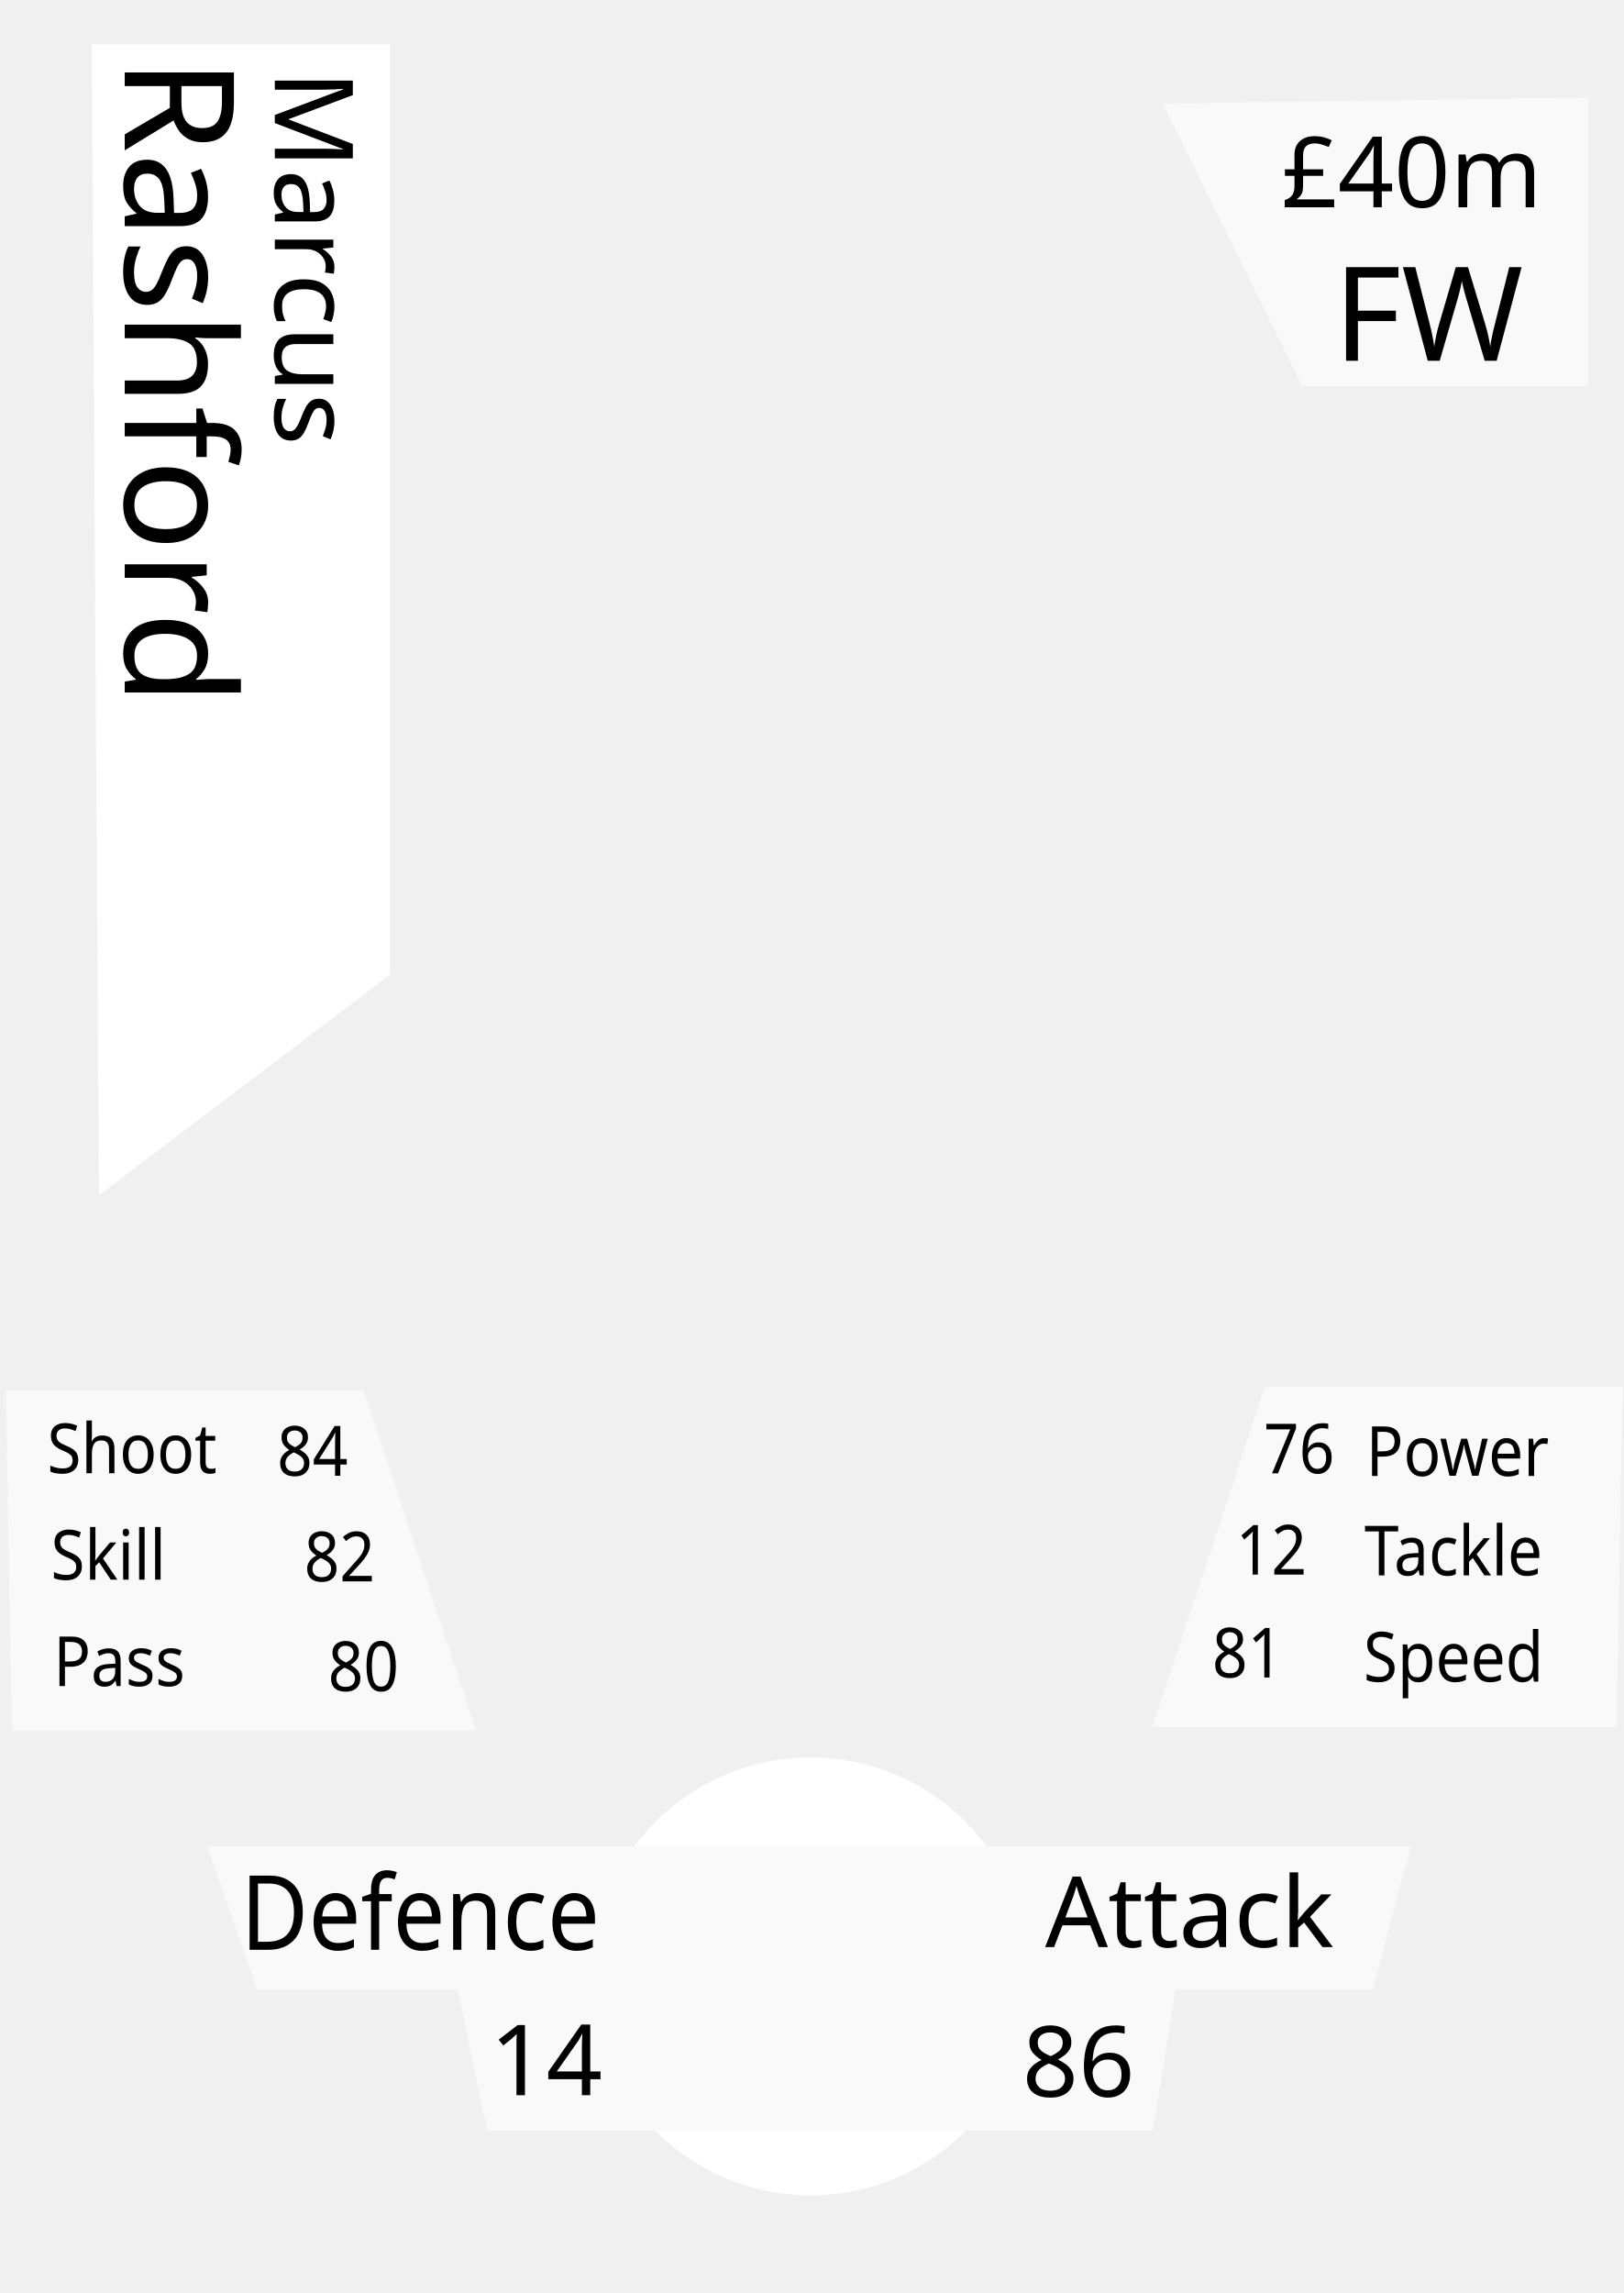
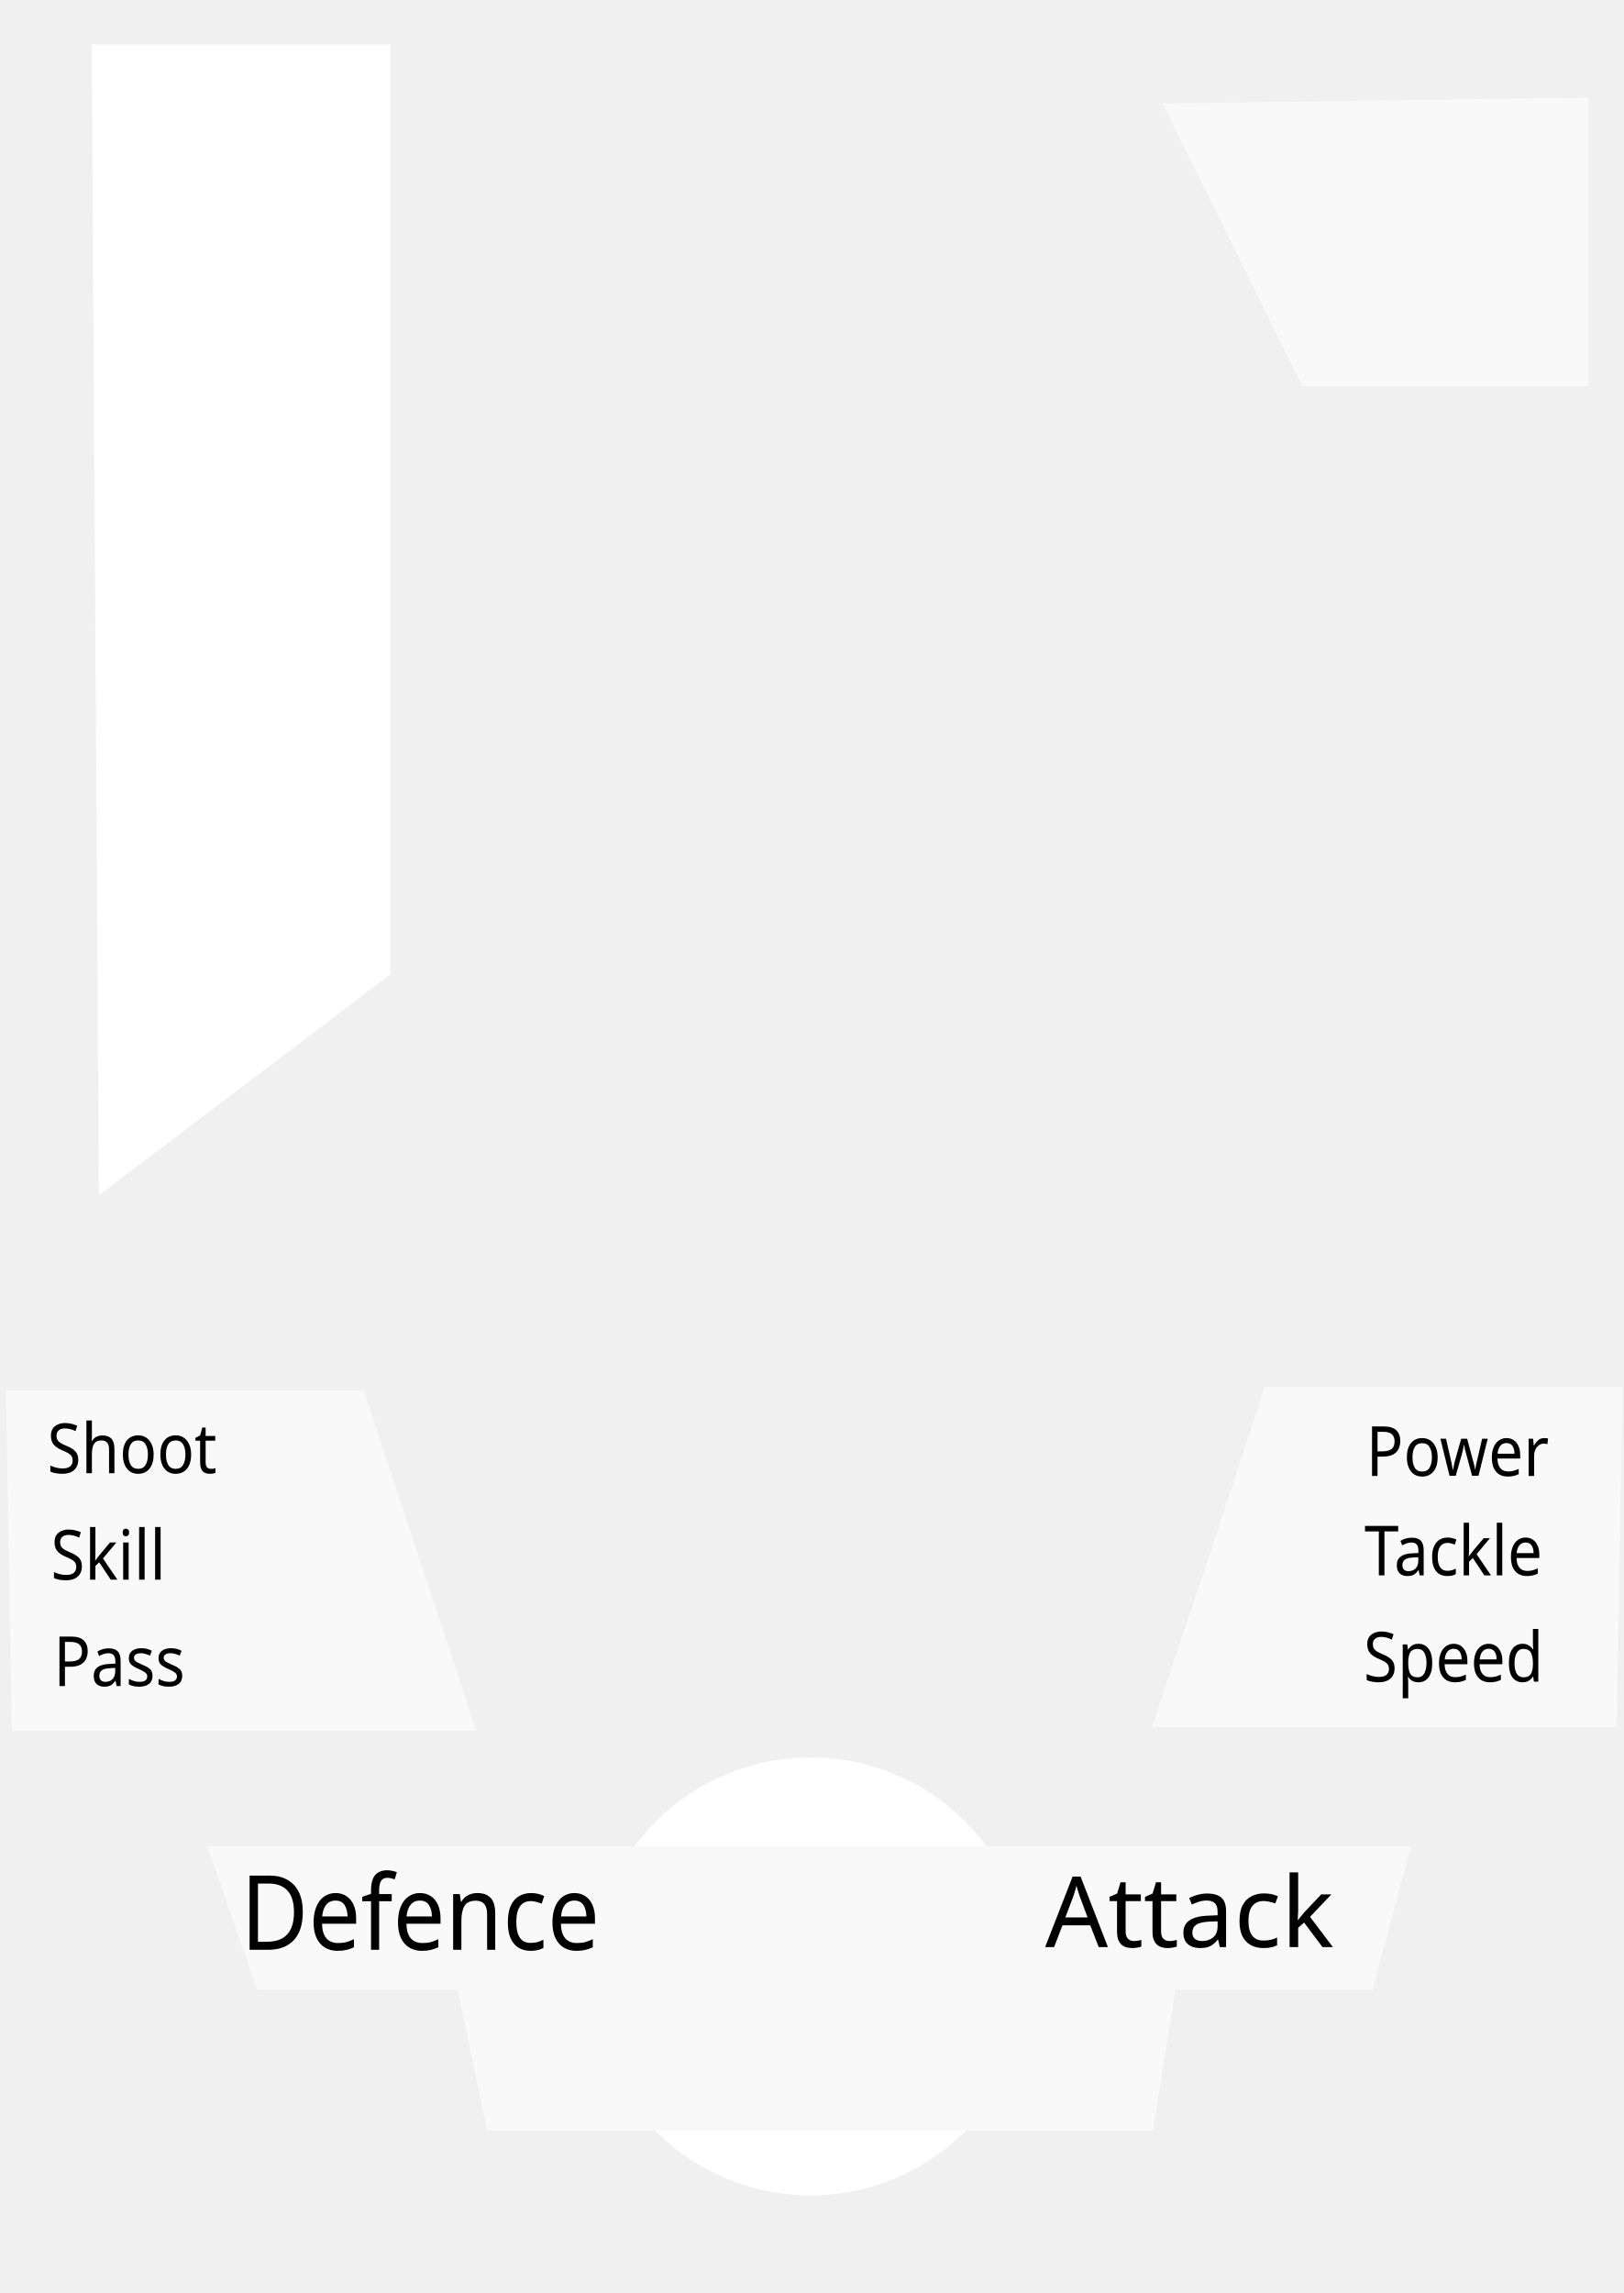
<svg xmlns="http://www.w3.org/2000/svg" class="designA2" width="209.849mm" height="296.236mm" viewBox="0 0 209.849 296.236" version="1.1" id="svg2">
  <defs id="defs1" />
  <g id="layer3" style="fill:#ffffff" transform="translate(0,-0.3822394)">
    <circle style="fill:#ffffff;stroke-width:0.265" id="path3" cx="104.734" cy="255.718" r="28.286" />
    <path style="fill:#f9f9f9;fill-opacity:1;stroke:none;stroke-width:0.265;stroke-opacity:1" d="M 26.757,238.9 H 182.328 l -4.971,18.552 H 33.255 Z" id="path6" />
    <path style="fill:#f9f9f9;fill-opacity:1;stroke:none;stroke-width:0.204;stroke-opacity:1" d="m 59.065,257.088 h 92.884 l -2.968,18.552 H 62.945 Z" id="path6-9" />
    <path style="fill:#f9f9f9;fill-opacity:1;stroke:none;stroke-width:0.238;stroke-opacity:1" d="M 208.905,223.5 H 148.894 L 163.431,179.565 h 46.239 z" id="path5-5" />
    <path style="fill:#f9f9f9;fill-opacity:1;stroke:none;stroke-width:0.238;stroke-opacity:1" d="M 1.529,223.969 H 61.541 L 47.003,180.035 H 0.764 Z" id="path5" />
    <path style="fill:#ffffff;stroke-width:0.245" d="M 12.776,154.807 50.416,126.294 V 6.116 H 11.849 Z" id="path2" />
    <path style="fill:#f9f9f9;stroke-width:0.245" d="m 150.22,13.761 18.064,36.503 h 36.978 V 12.996 Z" id="path4" />
  </g>
  <g id="layer1" style="fill:#ffffff" transform="translate(-0.3822394,1.911197)">
    <text xml:space="preserve" style="font-style:normal;font-variant:normal;font-weight:normal;font-stretch:normal;font-size:14.111px;font-family:sans-serif;-inkscape-font-specification:'sans-serif, Normal';font-variant-ligatures:normal;font-variant-caps:normal;font-variant-numeric:normal;font-variant-east-asian:normal;fill:#000000;stroke-width:0.265" x="7.127" y="-35.897" id="text1" transform="rotate(90)">
-       <tspan id="tspan1" class="svg-first-name" style="font-style:normal;font-variant:normal;font-weight:normal;font-stretch:normal;font-size:14.111px;font-family:sans-serif;-inkscape-font-specification:'sans-serif, Normal';font-variant-ligatures:normal;font-variant-caps:normal;font-variant-numeric:normal;font-variant-east-asian:normal;fill:#000000;stroke-width:0.265" x="7.127" y="-35.897">Marcus</tspan>
+       <tspan id="tspan1" class="svg-first-name" style="font-style:normal;font-variant:normal;font-weight:normal;font-stretch:normal;font-size:14.111px;font-family:sans-serif;-inkscape-font-specification:'sans-serif, Normal';font-variant-ligatures:normal;font-variant-caps:normal;font-variant-numeric:normal;font-variant-east-asian:normal;fill:#000000;stroke-width:0.265" x="7.127" y="-35.897" />
    </text>
    <text xml:space="preserve" style="font-style:normal;font-variant:normal;font-weight:normal;font-stretch:normal;font-size:12.7px;font-family:sans-serif;-inkscape-font-specification:'sans-serif, Normal';font-variant-ligatures:normal;font-variant-caps:normal;font-variant-numeric:normal;font-variant-east-asian:normal;fill:#000000;stroke-width:0.265" x="165.983" y="24.865" class="svg-price" id="text1-1">
-       <tspan id="tspan1-0" style="font-style:normal;font-variant:normal;font-weight:normal;font-stretch:normal;font-size:12.7px;font-family:sans-serif;-inkscape-font-specification:'sans-serif, Normal';font-variant-ligatures:normal;font-variant-caps:normal;font-variant-numeric:normal;font-variant-east-asian:normal;fill:#000000;stroke-width:0.265" x="165.983" y="24.865">£40m</tspan>
+       <tspan id="tspan1-0" style="font-style:normal;font-variant:normal;font-weight:normal;font-stretch:normal;font-size:12.7px;font-family:sans-serif;-inkscape-font-specification:'sans-serif, Normal';font-variant-ligatures:normal;font-variant-caps:normal;font-variant-numeric:normal;font-variant-east-asian:normal;fill:#000000;stroke-width:0.265" x="165.983" y="24.865" />
    </text>
    <text xml:space="preserve" style="font-style:normal;font-variant:normal;font-weight:normal;font-stretch:normal;font-size:16.933px;font-family:Sans;-inkscape-font-specification:'Sans, Normal';font-variant-ligatures:normal;font-variant-caps:normal;font-variant-numeric:normal;font-variant-east-asian:normal;fill:#000000;stroke-width:0.265" x="172.679" y="44.695" class="svg-pos-short" id="text1-1-5">
-       <tspan id="tspan1-0-1" style="font-style:normal;font-variant:normal;font-weight:normal;font-stretch:normal;font-size:16.933px;font-family:Sans;-inkscape-font-specification:'Sans, Normal';font-variant-ligatures:normal;font-variant-caps:normal;font-variant-numeric:normal;font-variant-east-asian:normal;fill:#000000;stroke-width:0.265" x="172.679" y="44.695">FW</tspan>
+       <tspan id="tspan1-0-1" style="font-style:normal;font-variant:normal;font-weight:normal;font-stretch:normal;font-size:16.933px;font-family:Sans;-inkscape-font-specification:'Sans, Normal';font-variant-ligatures:normal;font-variant-caps:normal;font-variant-numeric:normal;font-variant-east-asian:normal;fill:#000000;stroke-width:0.265" x="172.679" y="44.695" />
    </text>
    <text xml:space="preserve" style="font-style:normal;font-variant:normal;font-weight:normal;font-stretch:normal;font-size:19.756px;font-family:sans-serif;-inkscape-font-specification:'sans-serif, Normal';font-variant-ligatures:normal;font-variant-caps:normal;font-variant-numeric:normal;font-variant-east-asian:normal;fill:#000000;stroke-width:0.265" x="5.529" y="-16.497" id="text1-6" class="svg-last-name" transform="rotate(90)">
-       <tspan id="tspan1-3" style="font-style:normal;font-variant:normal;font-weight:normal;font-stretch:normal;font-size:19.756px;font-family:sans-serif;-inkscape-font-specification:'sans-serif, Normal';font-variant-ligatures:normal;font-variant-caps:normal;font-variant-numeric:normal;font-variant-east-asian:normal;fill:#000000;stroke-width:0.265" x="5.529" y="-16.497">Rashford</tspan>
+       <tspan id="tspan1-3" style="font-style:normal;font-variant:normal;font-weight:normal;font-stretch:normal;font-size:19.756px;font-family:sans-serif;-inkscape-font-specification:'sans-serif, Normal';font-variant-ligatures:normal;font-variant-caps:normal;font-variant-numeric:normal;font-variant-east-asian:normal;fill:#000000;stroke-width:0.265" x="5.529" y="-16.497" />
    </text>
  </g>
  <g id="layer4" transform="translate(0,-0.3822394)">
    <text xml:space="preserve" style="font-style:normal;font-variant:normal;font-weight:normal;font-stretch:normal;font-size:8.467px;font-family:sans-serif;-inkscape-font-specification:'sans-serif, Normal';font-variant-ligatures:normal;font-variant-caps:normal;font-variant-numeric:normal;font-variant-east-asian:normal;fill:#000000;stroke-width:0.25" x="37.865" y="180.657" id="text4-4-84-6" class="svg-shoot" transform="scale(0.9456518,1.057472)">
-       <tspan id="tspan4-5-33-7" style="font-style:normal;font-variant:normal;font-weight:normal;font-stretch:normal;font-size:8.467px;font-family:sans-serif;-inkscape-font-specification:'sans-serif, Normal';font-variant-ligatures:normal;font-variant-caps:normal;font-variant-numeric:normal;font-variant-east-asian:normal;fill:#000000;stroke-width:0.25" x="37.865" y="180.657">84</tspan>
+       <tspan id="tspan4-5-33-7" style="font-style:normal;font-variant:normal;font-weight:normal;font-stretch:normal;font-size:8.467px;font-family:sans-serif;-inkscape-font-specification:'sans-serif, Normal';font-variant-ligatures:normal;font-variant-caps:normal;font-variant-numeric:normal;font-variant-east-asian:normal;fill:#000000;stroke-width:0.25" x="37.865" y="180.657" />
    </text>
    <text xml:space="preserve" style="font-style:normal;font-variant:normal;font-weight:normal;font-stretch:normal;font-size:8.467px;font-family:sans-serif;-inkscape-font-specification:'sans-serif, Normal';font-variant-ligatures:normal;font-variant-caps:normal;font-variant-numeric:normal;font-variant-east-asian:normal;fill:#000000;stroke-width:0.25" x="41.557" y="193.56" id="text4-4-84-6-2" class="svg-skill" transform="scale(0.9456518,1.057472)">
-       <tspan id="tspan4-5-33-7-4" style="font-style:normal;font-variant:normal;font-weight:normal;font-stretch:normal;font-size:8.467px;font-family:sans-serif;-inkscape-font-specification:'sans-serif, Normal';font-variant-ligatures:normal;font-variant-caps:normal;font-variant-numeric:normal;font-variant-east-asian:normal;fill:#000000;stroke-width:0.25" x="41.557" y="193.56">82</tspan>
+       <tspan id="tspan4-5-33-7-4" style="font-style:normal;font-variant:normal;font-weight:normal;font-stretch:normal;font-size:8.467px;font-family:sans-serif;-inkscape-font-specification:'sans-serif, Normal';font-variant-ligatures:normal;font-variant-caps:normal;font-variant-numeric:normal;font-variant-east-asian:normal;fill:#000000;stroke-width:0.25" x="41.557" y="193.56" />
    </text>
    <text xml:space="preserve" style="font-style:normal;font-variant:normal;font-weight:normal;font-stretch:normal;font-size:8.467px;font-family:sans-serif;-inkscape-font-specification:'sans-serif, Normal';font-variant-ligatures:normal;font-variant-caps:normal;font-variant-numeric:normal;font-variant-east-asian:normal;fill:#000000;stroke-width:0.25" x="44.819" y="206.96" id="text4-4-84-6-2-2" class="svg-pass" transform="scale(0.9456518,1.057472)">
-       <tspan id="tspan4-5-33-7-4-7" style="font-style:normal;font-variant:normal;font-weight:normal;font-stretch:normal;font-size:8.467px;font-family:sans-serif;-inkscape-font-specification:'sans-serif, Normal';font-variant-ligatures:normal;font-variant-caps:normal;font-variant-numeric:normal;font-variant-east-asian:normal;fill:#000000;stroke-width:0.25" x="44.819" y="206.96">80</tspan>
+       <tspan id="tspan4-5-33-7-4-7" style="font-style:normal;font-variant:normal;font-weight:normal;font-stretch:normal;font-size:8.467px;font-family:sans-serif;-inkscape-font-specification:'sans-serif, Normal';font-variant-ligatures:normal;font-variant-caps:normal;font-variant-numeric:normal;font-variant-east-asian:normal;fill:#000000;stroke-width:0.25" x="44.819" y="206.96" />
    </text>
    <text xml:space="preserve" style="font-style:normal;font-variant:normal;font-weight:normal;font-stretch:normal;font-size:12.7px;font-family:sans-serif;-inkscape-font-specification:'sans-serif, Normal';font-variant-ligatures:normal;font-variant-caps:normal;font-variant-numeric:normal;font-variant-east-asian:normal;fill:#000000;stroke-width:0.265" x="132.094" y="271.253" id="text4-1-3" class="svg-attack">
-       <tspan id="tspan4-7-1" style="font-style:normal;font-variant:normal;font-weight:normal;font-stretch:normal;font-size:12.7px;font-family:sans-serif;-inkscape-font-specification:'sans-serif, Normal';font-variant-ligatures:normal;font-variant-caps:normal;font-variant-numeric:normal;font-variant-east-asian:normal;fill:#000000;stroke-width:0.265" x="132.094" y="271.253">86</tspan>
+       <tspan id="tspan4-7-1" style="font-style:normal;font-variant:normal;font-weight:normal;font-stretch:normal;font-size:12.7px;font-family:sans-serif;-inkscape-font-specification:'sans-serif, Normal';font-variant-ligatures:normal;font-variant-caps:normal;font-variant-numeric:normal;font-variant-east-asian:normal;fill:#000000;stroke-width:0.265" x="132.094" y="271.253" />
    </text>
    <text xml:space="preserve" style="font-style:normal;font-variant:normal;font-weight:normal;font-stretch:normal;font-size:12.7px;font-family:sans-serif;-inkscape-font-specification:'sans-serif, Normal';font-variant-ligatures:normal;font-variant-caps:normal;font-variant-numeric:normal;font-variant-east-asian:normal;fill:#000000;stroke-width:0.265" x="63.317" y="271.066" id="text4-1-3-1" class="svg-defence">
-       <tspan id="tspan4-7-1-7" style="font-style:normal;font-variant:normal;font-weight:normal;font-stretch:normal;font-size:12.7px;font-family:sans-serif;-inkscape-font-specification:'sans-serif, Normal';font-variant-ligatures:normal;font-variant-caps:normal;font-variant-numeric:normal;font-variant-east-asian:normal;fill:#000000;stroke-width:0.265" x="63.317" y="271.066">14</tspan>
+       <tspan id="tspan4-7-1-7" style="font-style:normal;font-variant:normal;font-weight:normal;font-stretch:normal;font-size:12.7px;font-family:sans-serif;-inkscape-font-specification:'sans-serif, Normal';font-variant-ligatures:normal;font-variant-caps:normal;font-variant-numeric:normal;font-variant-east-asian:normal;fill:#000000;stroke-width:0.265" x="63.317" y="271.066" />
    </text>
    <text xml:space="preserve" style="font-style:normal;font-variant:normal;font-weight:normal;font-stretch:normal;font-size:8.467px;font-family:sans-serif;-inkscape-font-specification:'sans-serif, Normal';font-variant-ligatures:normal;font-variant-caps:normal;font-variant-numeric:normal;font-variant-east-asian:normal;fill:#000000;stroke-width:0.25" x="172.668" y="180.361" id="text4-4-84-6-2-3" class="svg-power" transform="scale(0.9456518,1.057472)">
-       <tspan id="tspan4-5-33-7-4-8" style="font-style:normal;font-variant:normal;font-weight:normal;font-stretch:normal;font-size:8.467px;font-family:sans-serif;-inkscape-font-specification:'sans-serif, Normal';font-variant-ligatures:normal;font-variant-caps:normal;font-variant-numeric:normal;font-variant-east-asian:normal;fill:#000000;stroke-width:0.25" x="172.668" y="180.361">76</tspan>
+       <tspan id="tspan4-5-33-7-4-8" style="font-style:normal;font-variant:normal;font-weight:normal;font-stretch:normal;font-size:8.467px;font-family:sans-serif;-inkscape-font-specification:'sans-serif, Normal';font-variant-ligatures:normal;font-variant-caps:normal;font-variant-numeric:normal;font-variant-east-asian:normal;fill:#000000;stroke-width:0.25" x="172.668" y="180.361" />
    </text>
    <text xml:space="preserve" style="font-style:normal;font-variant:normal;font-weight:normal;font-stretch:normal;font-size:8.467px;font-family:sans-serif;-inkscape-font-specification:'sans-serif, Normal';font-variant-ligatures:normal;font-variant-caps:normal;font-variant-numeric:normal;font-variant-east-asian:normal;fill:#000000;stroke-width:0.25" x="168.881" y="192.729" id="text4-4-84-6-2-3-7" class="svg-tackle" transform="scale(0.9456518,1.057472)">
-       <tspan id="tspan4-5-33-7-4-8-0" style="font-style:normal;font-variant:normal;font-weight:normal;font-stretch:normal;font-size:8.467px;font-family:sans-serif;-inkscape-font-specification:'sans-serif, Normal';font-variant-ligatures:normal;font-variant-caps:normal;font-variant-numeric:normal;font-variant-east-asian:normal;fill:#000000;stroke-width:0.25" x="168.881" y="192.729">12</tspan>
+       <tspan id="tspan4-5-33-7-4-8-0" style="font-style:normal;font-variant:normal;font-weight:normal;font-stretch:normal;font-size:8.467px;font-family:sans-serif;-inkscape-font-specification:'sans-serif, Normal';font-variant-ligatures:normal;font-variant-caps:normal;font-variant-numeric:normal;font-variant-east-asian:normal;fill:#000000;stroke-width:0.25" x="168.881" y="192.729" />
    </text>
    <text xml:space="preserve" style="font-style:normal;font-variant:normal;font-weight:normal;font-stretch:normal;font-size:8.467px;font-family:sans-serif;-inkscape-font-specification:'sans-serif, Normal';font-variant-ligatures:normal;font-variant-caps:normal;font-variant-numeric:normal;font-variant-east-asian:normal;fill:#000000;stroke-width:0.25" x="165.636" y="205.3" id="text4-4-84-6-2-3-7-9" class="svg-speed" transform="scale(0.9456518,1.057472)">
-       <tspan id="tspan4-5-33-7-4-8-0-1" style="font-style:normal;font-variant:normal;font-weight:normal;font-stretch:normal;font-size:8.467px;font-family:sans-serif;-inkscape-font-specification:'sans-serif, Normal';font-variant-ligatures:normal;font-variant-caps:normal;font-variant-numeric:normal;font-variant-east-asian:normal;fill:#000000;stroke-width:0.25" x="165.636" y="205.3">81</tspan>
+       <tspan id="tspan4-5-33-7-4-8-0-1" style="font-style:normal;font-variant:normal;font-weight:normal;font-stretch:normal;font-size:8.467px;font-family:sans-serif;-inkscape-font-specification:'sans-serif, Normal';font-variant-ligatures:normal;font-variant-caps:normal;font-variant-numeric:normal;font-variant-east-asian:normal;fill:#000000;stroke-width:0.25" x="165.636" y="205.3" />
    </text>
  </g>
  <g id="layer7" transform="translate(0,-0.3822394)">
    <text xml:space="preserve" style="font-style:normal;font-variant:normal;font-weight:normal;font-stretch:normal;font-size:8.467px;font-family:sans-serif;-inkscape-font-specification:'sans-serif, Normal';font-variant-ligatures:normal;font-variant-caps:normal;font-variant-numeric:normal;font-variant-east-asian:normal;fill:#000000;stroke-width:0.25" x="186.314" y="205.808" id="text4-4-84" transform="scale(0.9456518,1.057472)">
      <tspan id="tspan4-5-33" style="font-style:normal;font-variant:normal;font-weight:normal;font-stretch:normal;font-size:8.467px;font-family:sans-serif;-inkscape-font-specification:'sans-serif, Normal';font-variant-ligatures:normal;font-variant-caps:normal;font-variant-numeric:normal;font-variant-east-asian:normal;fill:#000000;stroke-width:0.25" x="186.314" y="205.808">Speed</tspan>
    </text>
    <text xml:space="preserve" style="font-style:normal;font-variant:normal;font-weight:normal;font-stretch:normal;font-size:8.467px;font-family:sans-serif;-inkscape-font-specification:'sans-serif, Normal';font-variant-ligatures:normal;font-variant-caps:normal;font-variant-numeric:normal;font-variant-east-asian:normal;fill:#000000;stroke-width:0.25" x="186.655" y="180.675" id="text4-4-8" transform="scale(0.9456518,1.057472)">
      <tspan id="tspan4-5-7" style="font-style:normal;font-variant:normal;font-weight:normal;font-stretch:normal;font-size:8.467px;font-family:sans-serif;-inkscape-font-specification:'sans-serif, Normal';font-variant-ligatures:normal;font-variant-caps:normal;font-variant-numeric:normal;font-variant-east-asian:normal;fill:#000000;stroke-width:0.25" x="186.655" y="180.675">Power</tspan>
    </text>
    <text xml:space="preserve" style="font-style:normal;font-variant:normal;font-weight:normal;font-stretch:normal;font-size:8.467px;font-family:sans-serif;-inkscape-font-specification:'sans-serif, Normal';font-variant-ligatures:normal;font-variant-caps:normal;font-variant-numeric:normal;font-variant-east-asian:normal;fill:#000000;stroke-width:0.25" x="6.938" y="193.35" id="text4-4-4" transform="scale(0.9456518,1.057472)">
      <tspan id="tspan4-5-6" style="font-style:normal;font-variant:normal;font-weight:normal;font-stretch:normal;font-size:8.467px;font-family:sans-serif;-inkscape-font-specification:'sans-serif, Normal';font-variant-ligatures:normal;font-variant-caps:normal;font-variant-numeric:normal;font-variant-east-asian:normal;fill:#000000;stroke-width:0.25" x="6.938" y="193.35">Skill</tspan>
    </text>
    <text xml:space="preserve" style="font-style:normal;font-variant:normal;font-weight:normal;font-stretch:normal;font-size:8.467px;font-family:sans-serif;-inkscape-font-specification:'sans-serif, Normal';font-variant-ligatures:normal;font-variant-caps:normal;font-variant-numeric:normal;font-variant-east-asian:normal;fill:#000000;stroke-width:0.25" x="6.441" y="180.341" id="text4-4-42" transform="scale(0.9456518,1.057472)">
      <tspan id="tspan4-5-3" style="font-style:normal;font-variant:normal;font-weight:normal;font-stretch:normal;font-size:8.467px;font-family:sans-serif;-inkscape-font-specification:'sans-serif, Normal';font-variant-ligatures:normal;font-variant-caps:normal;font-variant-numeric:normal;font-variant-east-asian:normal;fill:#000000;stroke-width:0.25" x="6.441" y="180.341">Shoot</tspan>
    </text>
    <text xml:space="preserve" style="font-style:normal;font-variant:normal;font-weight:normal;font-stretch:normal;font-size:8.467px;font-family:sans-serif;-inkscape-font-specification:'sans-serif, Normal';font-variant-ligatures:normal;font-variant-caps:normal;font-variant-numeric:normal;font-variant-east-asian:normal;fill:#000000;stroke-width:0.25" x="186.447" y="192.827" id="text4-4-0" transform="scale(0.9456518,1.057472)">
      <tspan id="tspan4-5-38" style="font-style:normal;font-variant:normal;font-weight:normal;font-stretch:normal;font-size:8.467px;font-family:sans-serif;-inkscape-font-specification:'sans-serif, Normal';font-variant-ligatures:normal;font-variant-caps:normal;font-variant-numeric:normal;font-variant-east-asian:normal;fill:#000000;stroke-width:0.25" x="186.447" y="192.827">Tackle</tspan>
    </text>
    <text xml:space="preserve" style="font-style:normal;font-variant:normal;font-weight:normal;font-stretch:normal;font-size:8.467px;font-family:sans-serif;-inkscape-font-specification:'sans-serif, Normal';font-variant-ligatures:normal;font-variant-caps:normal;font-variant-numeric:normal;font-variant-east-asian:normal;fill:#000000;stroke-width:0.25" x="7.296" y="206.347" id="text4-4" transform="scale(0.9456518,1.057472)">
      <tspan id="tspan4-5" style="font-style:normal;font-variant:normal;font-weight:normal;font-stretch:normal;font-size:8.467px;font-family:sans-serif;-inkscape-font-specification:'sans-serif, Normal';font-variant-ligatures:normal;font-variant-caps:normal;font-variant-numeric:normal;font-variant-east-asian:normal;fill:#000000;stroke-width:0.25" x="7.296" y="206.347">Pass</tspan>
    </text>
    <text xml:space="preserve" style="font-style:normal;font-variant:normal;font-weight:normal;font-stretch:normal;font-size:12.7px;font-family:sans-serif;-inkscape-font-specification:'sans-serif, Normal';font-variant-ligatures:normal;font-variant-caps:normal;font-variant-numeric:normal;font-variant-east-asian:normal;fill:#000000;stroke-width:0.265" x="135.055" y="251.931" id="text4-1">
      <tspan id="tspan4-7" style="font-style:normal;font-variant:normal;font-weight:normal;font-stretch:normal;font-size:12.7px;font-family:sans-serif;-inkscape-font-specification:'sans-serif, Normal';font-variant-ligatures:normal;font-variant-caps:normal;font-variant-numeric:normal;font-variant-east-asian:normal;fill:#000000;stroke-width:0.265" x="135.055" y="251.931">Attack</tspan>
    </text>
    <text xml:space="preserve" style="font-style:normal;font-variant:normal;font-weight:normal;font-stretch:normal;font-size:12.7px;font-family:sans-serif;-inkscape-font-specification:'sans-serif, Normal';font-variant-ligatures:normal;font-variant-caps:normal;font-variant-numeric:normal;font-variant-east-asian:normal;fill:#000000;stroke-width:0.25" x="32.874" y="238.567" id="text4" transform="scale(0.9456518,1.057472)">
      <tspan id="tspan4" style="font-style:normal;font-variant:normal;font-weight:normal;font-stretch:normal;font-size:12.7px;font-family:sans-serif;-inkscape-font-specification:'sans-serif, Normal';font-variant-ligatures:normal;font-variant-caps:normal;font-variant-numeric:normal;font-variant-east-asian:normal;fill:#000000;stroke-width:0.25" x="32.874" y="238.567">Defence</tspan>
    </text>
  </g>
</svg>
